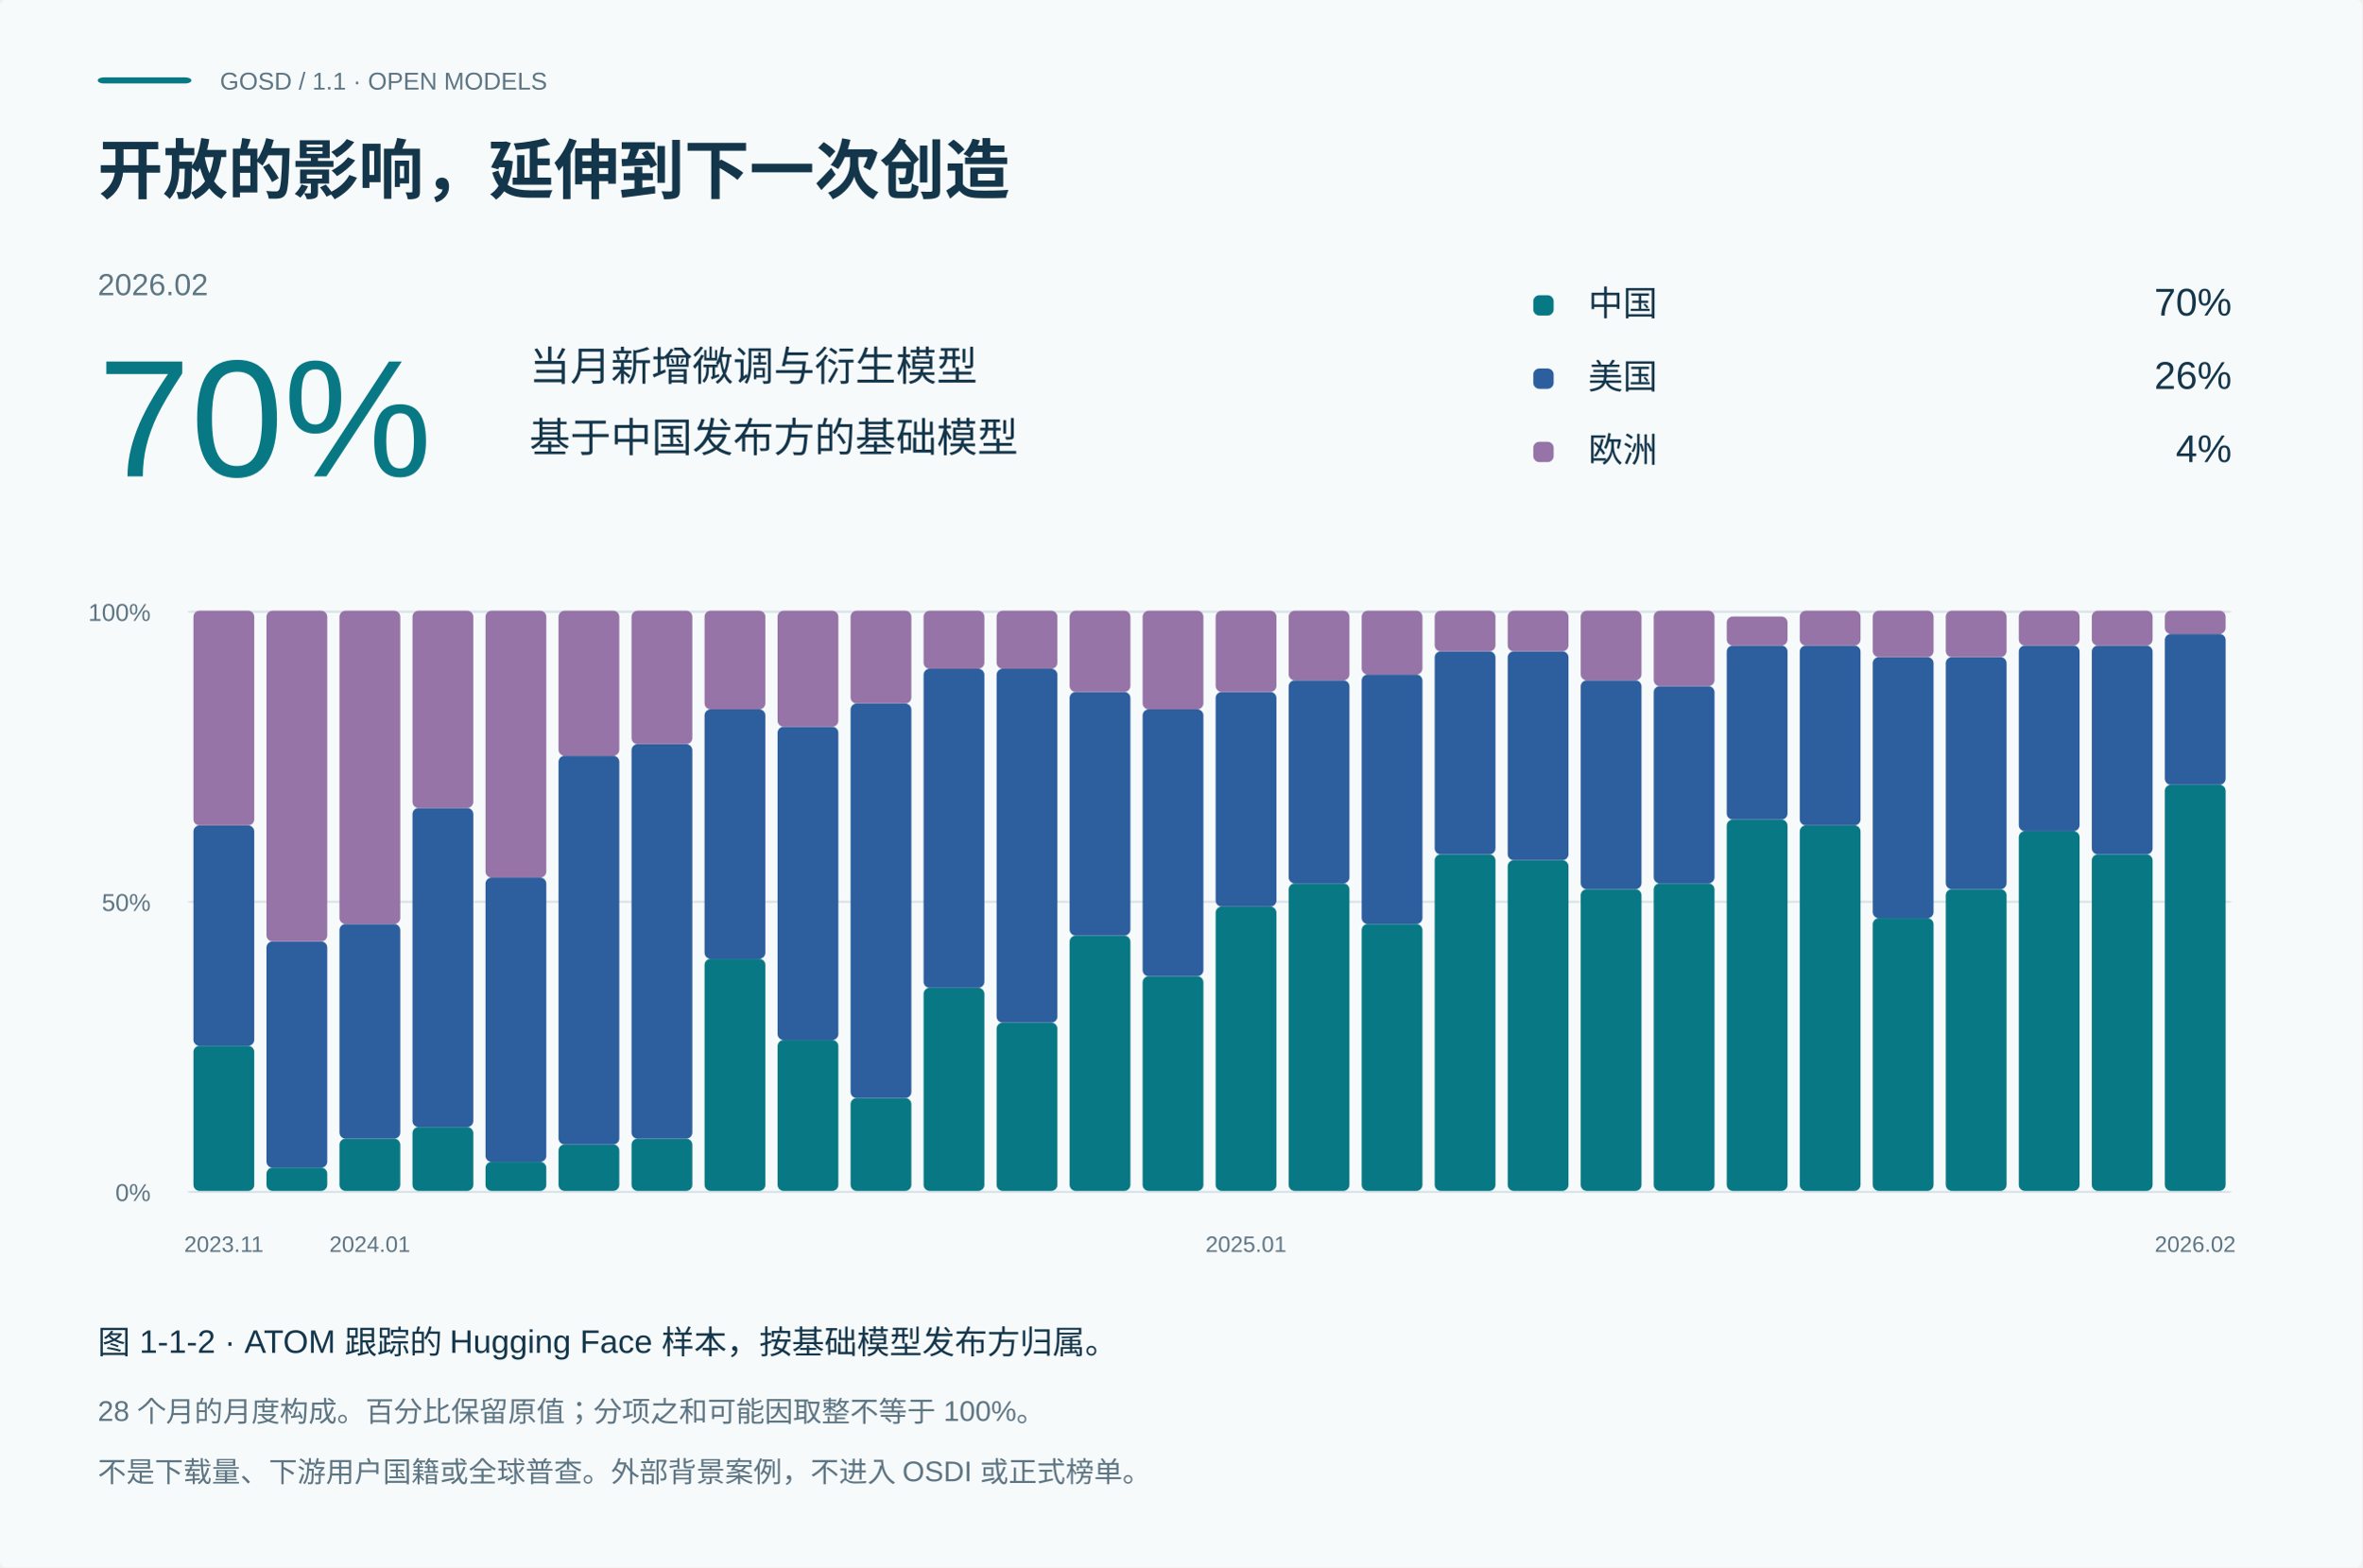
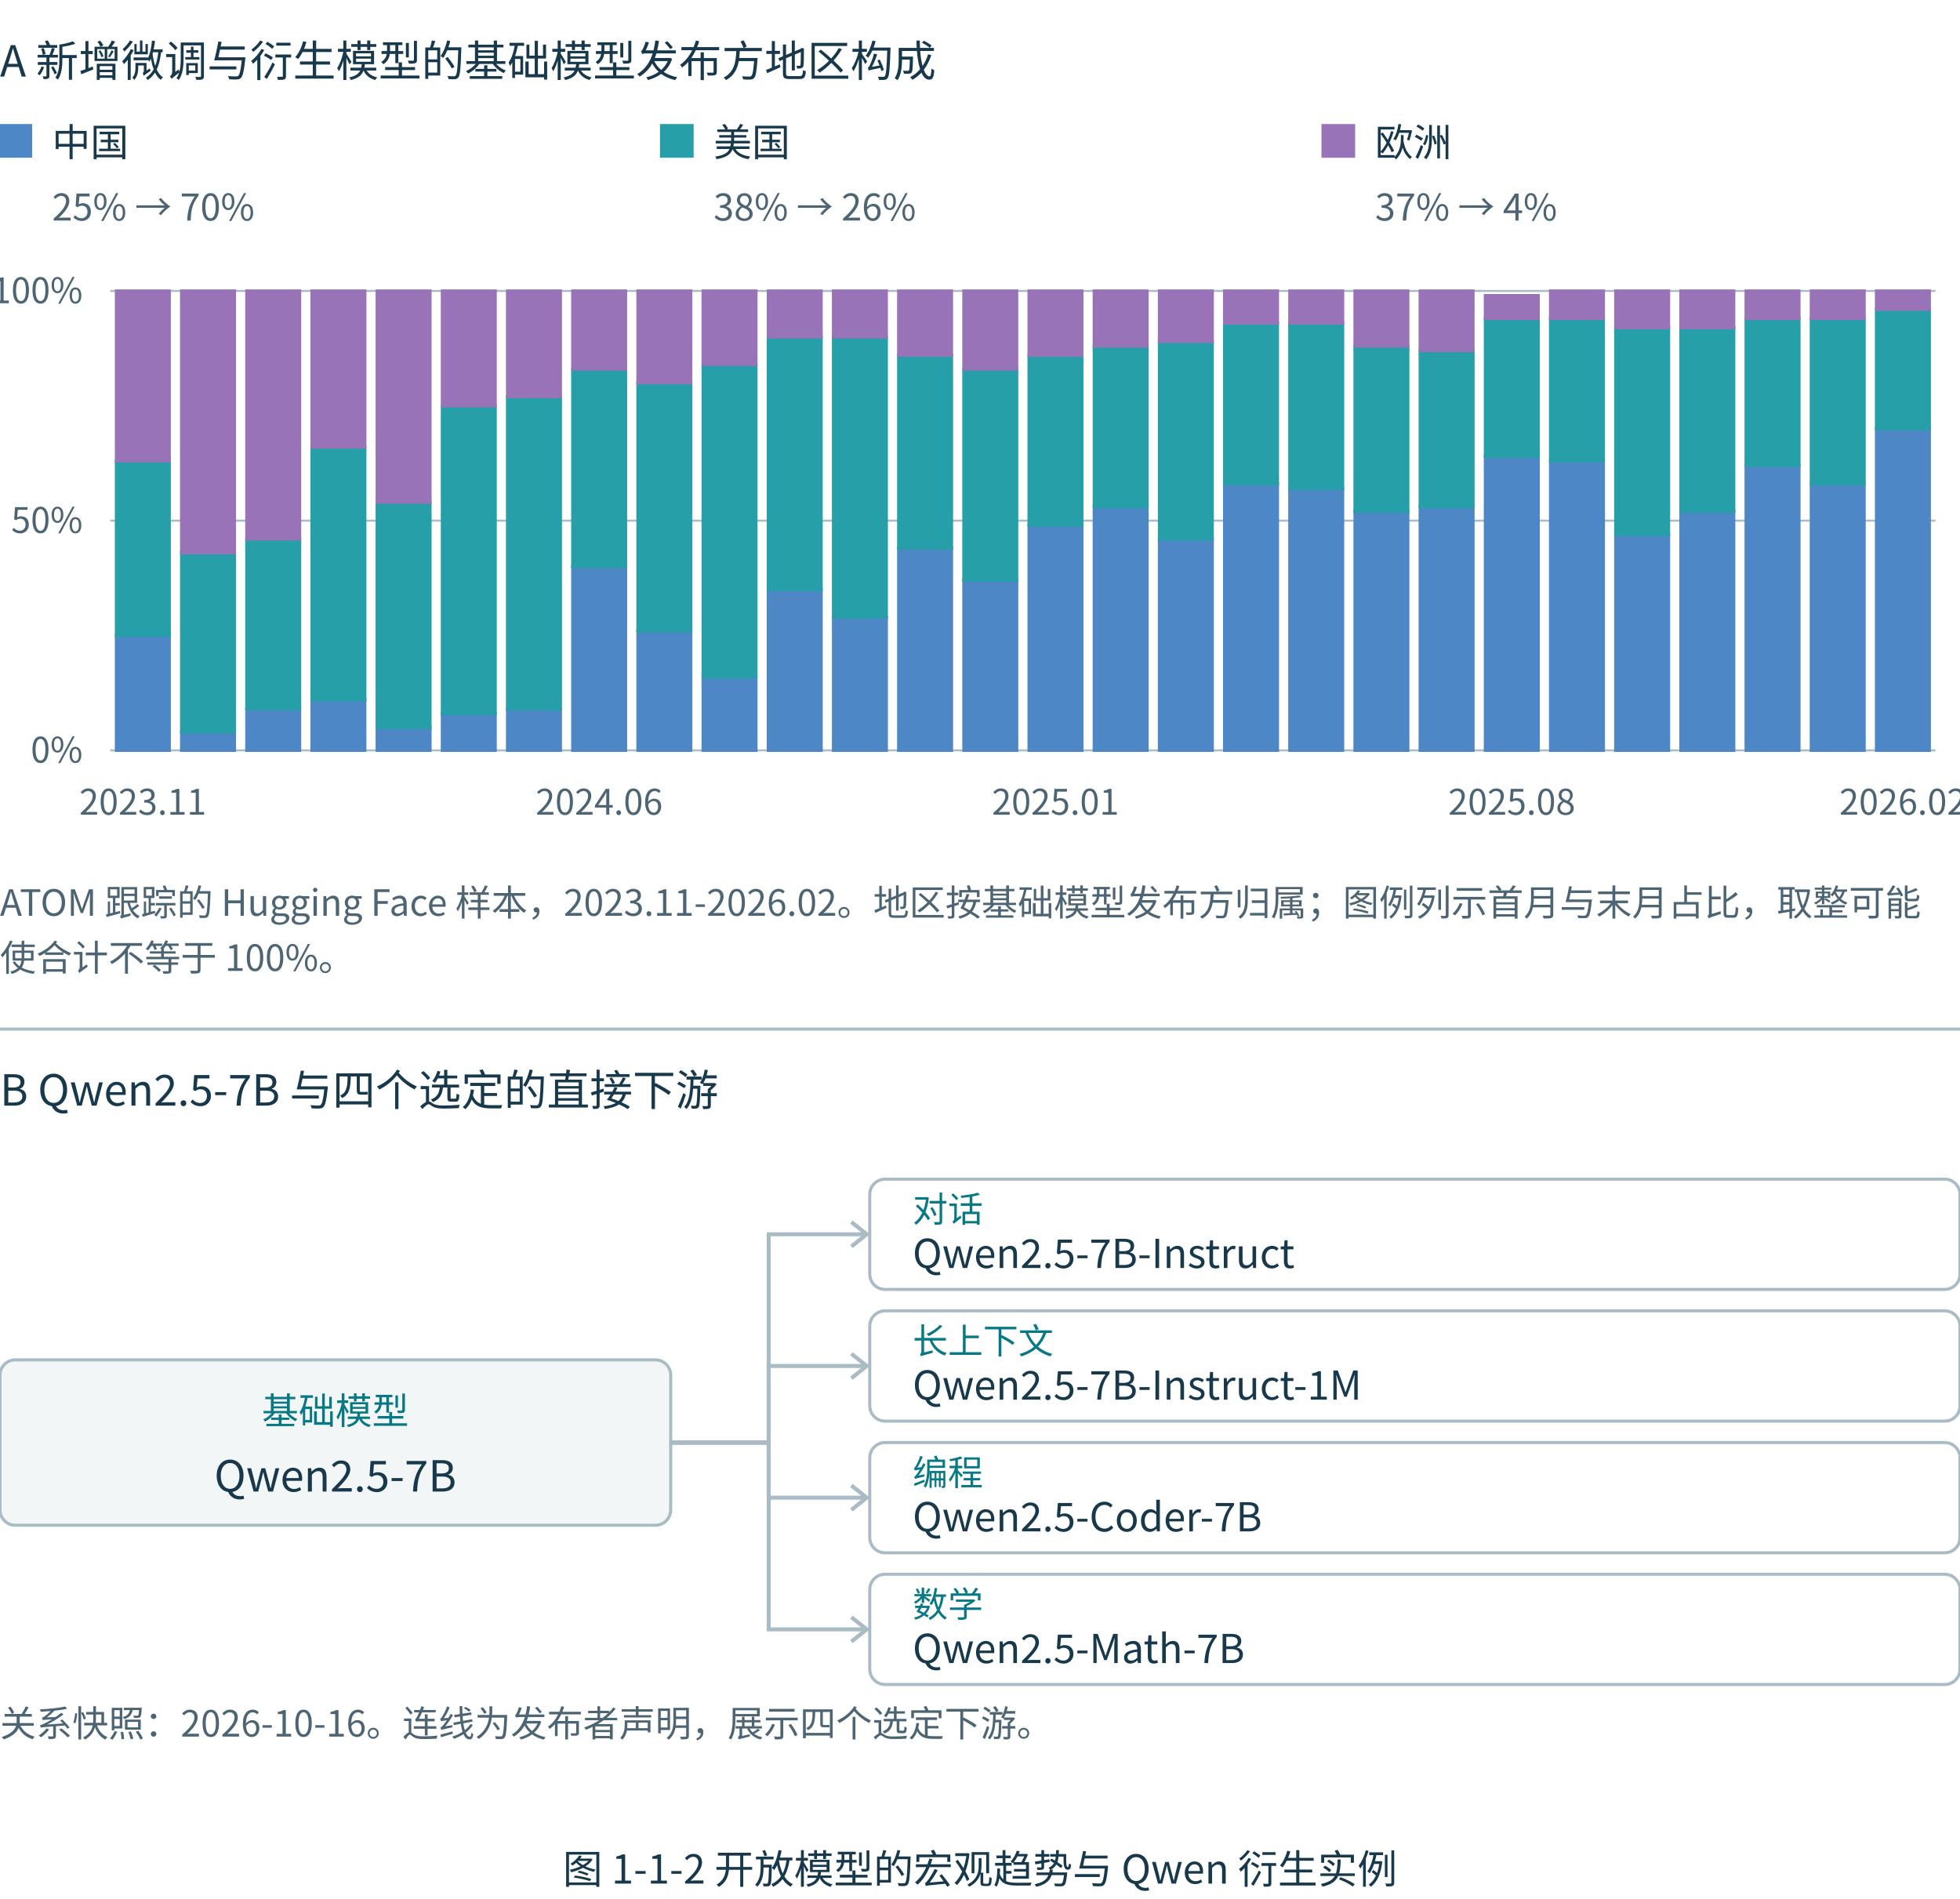
- <svg xmlns="http://www.w3.org/2000/svg" width="1160" height="770" viewBox="0 0 1160 770" role="img">
-   <g font-family="Noto Sans SC,Arial,sans-serif">
-     <rect x="0" y="0" width="1160" height="770" rx="3" fill="#f7fafb" stroke="none" stroke-width="1" />
-     <rect x="48" y="38" width="46" height="3" rx="3" fill="#087984" stroke="none" stroke-width="1" />
-     <text x="108" y="44" font-size="12" fill="#5d7583" font-weight="400" text-anchor="start">GOSD / 1.1 · OPEN MODELS</text>
-     <text x="48" y="95" font-size="32" fill="#14364b" font-weight="550" text-anchor="start">开放的影响，延伸到下一次创造</text>
-     <text x="48" y="145" font-size="15" fill="#5d7583" font-weight="400" text-anchor="start">2026.02</text>
-     <text x="48" y="234" font-size="82" fill="#087984" font-weight="500" text-anchor="start">70%</text>
-     <text x="260" y="187" font-size="20" fill="#14364b" font-weight="400" text-anchor="start">当月新增微调与衍生模型</text>
-     <text x="260" y="222" font-size="20" fill="#14364b" font-weight="400" text-anchor="start">基于中国发布方的基础模型</text>
-     <rect x="753" y="145" width="10" height="10" rx="3" fill="#087984" stroke="none" stroke-width="1" />
-     <text x="780" y="155" font-size="17" fill="#14364b" font-weight="400" text-anchor="start">中国</text>
-     <text x="1096" y="155" font-size="19" fill="#14364b" font-weight="400" text-anchor="end">70%</text>
-     <rect x="753" y="181" width="10" height="10" rx="3" fill="#2d5f9f" stroke="none" stroke-width="1" />
-     <text x="780" y="191" font-size="17" fill="#14364b" font-weight="400" text-anchor="start">美国</text>
-     <text x="1096" y="191" font-size="19" fill="#14364b" font-weight="400" text-anchor="end">26%</text>
-     <rect x="753" y="217" width="10" height="10" rx="3" fill="#9674a7" stroke="none" stroke-width="1" />
-     <text x="780" y="227" font-size="17" fill="#14364b" font-weight="400" text-anchor="start">欧洲</text>
-     <text x="1096" y="227" font-size="19" fill="#14364b" font-weight="400" text-anchor="end">4%</text>
-     <rect x="92" y="300.0" width="1004" height="1" rx="3" fill="#d7e2e7" stroke="none" stroke-width="1" />
-     <text x="74" y="305.0" font-size="12" fill="#5d7583" font-weight="400" text-anchor="end">100%</text>
-     <rect x="92" y="442.5" width="1004" height="1" rx="3" fill="#d7e2e7" stroke="none" stroke-width="1" />
-     <text x="74" y="447.5" font-size="12" fill="#5d7583" font-weight="400" text-anchor="end">50%</text>
-     <rect x="92" y="585.0" width="1004" height="1" rx="3" fill="#d7e2e7" stroke="none" stroke-width="1" />
-     <text x="74" y="590.0" font-size="12" fill="#5d7583" font-weight="400" text-anchor="end">0%</text>
-     <rect x="95.0" y="513.75" width="29.857" height="71.25" rx="3" fill="#087984" stroke="none" stroke-width="1" />
-     <rect x="95.0" y="405.45" width="29.857" height="108.3" rx="3" fill="#2d5f9f" stroke="none" stroke-width="1" />
-     <rect x="95.0" y="300.0" width="29.857" height="105.45" rx="3" fill="#9674a7" stroke="none" stroke-width="1" />
-     <rect x="130.857" y="573.6" width="29.857" height="11.4" rx="3" fill="#087984" stroke="none" stroke-width="1" />
-     <rect x="130.857" y="462.45" width="29.857" height="111.15" rx="3" fill="#2d5f9f" stroke="none" stroke-width="1" />
-     <rect x="130.857" y="300" width="29.857" height="162.45" rx="3" fill="#9674a7" stroke="none" stroke-width="1" />
-     <rect x="166.714" y="559.35" width="29.857" height="25.65" rx="3" fill="#087984" stroke="none" stroke-width="1" />
-     <rect x="166.714" y="453.9" width="29.857" height="105.45" rx="3" fill="#2d5f9f" stroke="none" stroke-width="1" />
-     <rect x="166.714" y="300.0" width="29.857" height="153.9" rx="3" fill="#9674a7" stroke="none" stroke-width="1" />
-     <rect x="202.571" y="553.65" width="29.857" height="31.35" rx="3" fill="#087984" stroke="none" stroke-width="1" />
-     <rect x="202.571" y="396.9" width="29.857" height="156.75" rx="3" fill="#2d5f9f" stroke="none" stroke-width="1" />
-     <rect x="202.571" y="300.0" width="29.857" height="96.9" rx="3" fill="#9674a7" stroke="none" stroke-width="1" />
-     <rect x="238.429" y="570.75" width="29.857" height="14.25" rx="3" fill="#087984" stroke="none" stroke-width="1" />
-     <rect x="238.429" y="431.1" width="29.857" height="139.65" rx="3" fill="#2d5f9f" stroke="none" stroke-width="1" />
-     <rect x="238.429" y="300.0" width="29.857" height="131.1" rx="3" fill="#9674a7" stroke="none" stroke-width="1" />
-     <rect x="274.286" y="562.2" width="29.857" height="22.8" rx="3" fill="#087984" stroke="none" stroke-width="1" />
-     <rect x="274.286" y="371.25" width="29.857" height="190.95" rx="3" fill="#2d5f9f" stroke="none" stroke-width="1" />
-     <rect x="274.286" y="300.0" width="29.857" height="71.25" rx="3" fill="#9674a7" stroke="none" stroke-width="1" />
-     <rect x="310.143" y="559.35" width="29.857" height="25.65" rx="3" fill="#087984" stroke="none" stroke-width="1" />
-     <rect x="310.143" y="365.55" width="29.857" height="193.8" rx="3" fill="#2d5f9f" stroke="none" stroke-width="1" />
-     <rect x="310.143" y="300.0" width="29.857" height="65.55" rx="3" fill="#9674a7" stroke="none" stroke-width="1" />
-     <rect x="346.0" y="471.0" width="29.857" height="114.0" rx="3" fill="#087984" stroke="none" stroke-width="1" />
-     <rect x="346.0" y="348.45" width="29.857" height="122.55" rx="3" fill="#2d5f9f" stroke="none" stroke-width="1" />
-     <rect x="346.0" y="300.0" width="29.857" height="48.45" rx="3" fill="#9674a7" stroke="none" stroke-width="1" />
-     <rect x="381.857" y="510.9" width="29.857" height="74.1" rx="3" fill="#087984" stroke="none" stroke-width="1" />
-     <rect x="381.857" y="357.0" width="29.857" height="153.9" rx="3" fill="#2d5f9f" stroke="none" stroke-width="1" />
-     <rect x="381.857" y="300.0" width="29.857" height="57.0" rx="3" fill="#9674a7" stroke="none" stroke-width="1" />
-     <rect x="417.714" y="539.4" width="29.857" height="45.6" rx="3" fill="#087984" stroke="none" stroke-width="1" />
-     <rect x="417.714" y="345.6" width="29.857" height="193.8" rx="3" fill="#2d5f9f" stroke="none" stroke-width="1" />
-     <rect x="417.714" y="300" width="29.857" height="45.6" rx="3" fill="#9674a7" stroke="none" stroke-width="1" />
-     <rect x="453.571" y="485.25" width="29.857" height="99.75" rx="3" fill="#087984" stroke="none" stroke-width="1" />
-     <rect x="453.571" y="328.5" width="29.857" height="156.75" rx="3" fill="#2d5f9f" stroke="none" stroke-width="1" />
-     <rect x="453.571" y="300.0" width="29.857" height="28.5" rx="3" fill="#9674a7" stroke="none" stroke-width="1" />
-     <rect x="489.429" y="502.35" width="29.857" height="82.65" rx="3" fill="#087984" stroke="none" stroke-width="1" />
-     <rect x="489.429" y="328.5" width="29.857" height="173.85" rx="3" fill="#2d5f9f" stroke="none" stroke-width="1" />
-     <rect x="489.429" y="300.0" width="29.857" height="28.5" rx="3" fill="#9674a7" stroke="none" stroke-width="1" />
-     <rect x="525.286" y="459.6" width="29.857" height="125.4" rx="3" fill="#087984" stroke="none" stroke-width="1" />
-     <rect x="525.286" y="339.9" width="29.857" height="119.7" rx="3" fill="#2d5f9f" stroke="none" stroke-width="1" />
-     <rect x="525.286" y="300.0" width="29.857" height="39.9" rx="3" fill="#9674a7" stroke="none" stroke-width="1" />
-     <rect x="561.143" y="479.55" width="29.857" height="105.45" rx="3" fill="#087984" stroke="none" stroke-width="1" />
-     <rect x="561.143" y="348.45" width="29.857" height="131.1" rx="3" fill="#2d5f9f" stroke="none" stroke-width="1" />
-     <rect x="561.143" y="300" width="29.857" height="48.45" rx="3" fill="#9674a7" stroke="none" stroke-width="1" />
-     <rect x="597.0" y="445.35" width="29.857" height="139.65" rx="3" fill="#087984" stroke="none" stroke-width="1" />
-     <rect x="597.0" y="339.9" width="29.857" height="105.45" rx="3" fill="#2d5f9f" stroke="none" stroke-width="1" />
-     <rect x="597.0" y="300.0" width="29.857" height="39.9" rx="3" fill="#9674a7" stroke="none" stroke-width="1" />
-     <rect x="632.857" y="433.95" width="29.857" height="151.05" rx="3" fill="#087984" stroke="none" stroke-width="1" />
-     <rect x="632.857" y="334.2" width="29.857" height="99.75" rx="3" fill="#2d5f9f" stroke="none" stroke-width="1" />
-     <rect x="632.857" y="300.0" width="29.857" height="34.2" rx="3" fill="#9674a7" stroke="none" stroke-width="1" />
-     <rect x="668.714" y="453.9" width="29.857" height="131.1" rx="3" fill="#087984" stroke="none" stroke-width="1" />
-     <rect x="668.714" y="331.35" width="29.857" height="122.55" rx="3" fill="#2d5f9f" stroke="none" stroke-width="1" />
-     <rect x="668.714" y="300" width="29.857" height="31.35" rx="3" fill="#9674a7" stroke="none" stroke-width="1" />
-     <rect x="704.571" y="419.7" width="29.857" height="165.3" rx="3" fill="#087984" stroke="none" stroke-width="1" />
-     <rect x="704.571" y="319.95" width="29.857" height="99.75" rx="3" fill="#2d5f9f" stroke="none" stroke-width="1" />
-     <rect x="704.571" y="300" width="29.857" height="19.95" rx="3" fill="#9674a7" stroke="none" stroke-width="1" />
-     <rect x="740.429" y="422.55" width="29.857" height="162.45" rx="3" fill="#087984" stroke="none" stroke-width="1" />
-     <rect x="740.429" y="319.95" width="29.857" height="102.6" rx="3" fill="#2d5f9f" stroke="none" stroke-width="1" />
-     <rect x="740.429" y="300" width="29.857" height="19.95" rx="3" fill="#9674a7" stroke="none" stroke-width="1" />
-     <rect x="776.286" y="436.8" width="29.857" height="148.2" rx="3" fill="#087984" stroke="none" stroke-width="1" />
-     <rect x="776.286" y="334.2" width="29.857" height="102.6" rx="3" fill="#2d5f9f" stroke="none" stroke-width="1" />
-     <rect x="776.286" y="300" width="29.857" height="34.2" rx="3" fill="#9674a7" stroke="none" stroke-width="1" />
-     <rect x="812.143" y="433.95" width="29.857" height="151.05" rx="3" fill="#087984" stroke="none" stroke-width="1" />
-     <rect x="812.143" y="337.05" width="29.857" height="96.9" rx="3" fill="#2d5f9f" stroke="none" stroke-width="1" />
-     <rect x="812.143" y="300" width="29.857" height="37.05" rx="3" fill="#9674a7" stroke="none" stroke-width="1" />
-     <rect x="848" y="402.6" width="29.857" height="182.4" rx="3" fill="#087984" stroke="none" stroke-width="1" />
-     <rect x="848" y="317.1" width="29.857" height="85.5" rx="3" fill="#2d5f9f" stroke="none" stroke-width="1" />
-     <rect x="848" y="302.85" width="29.857" height="14.25" rx="3" fill="#9674a7" stroke="none" stroke-width="1" />
-     <rect x="883.857" y="405.45" width="29.857" height="179.55" rx="3" fill="#087984" stroke="none" stroke-width="1" />
-     <rect x="883.857" y="317.1" width="29.857" height="88.35" rx="3" fill="#2d5f9f" stroke="none" stroke-width="1" />
-     <rect x="883.857" y="300.0" width="29.857" height="17.1" rx="3" fill="#9674a7" stroke="none" stroke-width="1" />
-     <rect x="919.714" y="451.05" width="29.857" height="133.95" rx="3" fill="#087984" stroke="none" stroke-width="1" />
-     <rect x="919.714" y="322.8" width="29.857" height="128.25" rx="3" fill="#2d5f9f" stroke="none" stroke-width="1" />
-     <rect x="919.714" y="300.0" width="29.857" height="22.8" rx="3" fill="#9674a7" stroke="none" stroke-width="1" />
-     <rect x="955.571" y="436.8" width="29.857" height="148.2" rx="3" fill="#087984" stroke="none" stroke-width="1" />
-     <rect x="955.571" y="322.8" width="29.857" height="114.0" rx="3" fill="#2d5f9f" stroke="none" stroke-width="1" />
-     <rect x="955.571" y="300" width="29.857" height="22.8" rx="3" fill="#9674a7" stroke="none" stroke-width="1" />
-     <rect x="991.429" y="408.3" width="29.857" height="176.7" rx="3" fill="#087984" stroke="none" stroke-width="1" />
-     <rect x="991.429" y="317.1" width="29.857" height="91.2" rx="3" fill="#2d5f9f" stroke="none" stroke-width="1" />
-     <rect x="991.429" y="300.0" width="29.857" height="17.1" rx="3" fill="#9674a7" stroke="none" stroke-width="1" />
-     <rect x="1027.286" y="419.7" width="29.857" height="165.3" rx="3" fill="#087984" stroke="none" stroke-width="1" />
-     <rect x="1027.286" y="317.1" width="29.857" height="102.6" rx="3" fill="#2d5f9f" stroke="none" stroke-width="1" />
-     <rect x="1027.286" y="300.0" width="29.857" height="17.1" rx="3" fill="#9674a7" stroke="none" stroke-width="1" />
-     <rect x="1063.143" y="385.5" width="29.857" height="199.5" rx="3" fill="#087984" stroke="none" stroke-width="1" />
-     <rect x="1063.143" y="311.4" width="29.857" height="74.1" rx="3" fill="#2d5f9f" stroke="none" stroke-width="1" />
-     <rect x="1063.143" y="300.0" width="29.857" height="11.4" rx="3" fill="#9674a7" stroke="none" stroke-width="1" />
-     <text x="109.929" y="615" font-size="11" fill="#5d7583" font-weight="400" text-anchor="middle">2023.11</text>
-     <text x="181.643" y="615" font-size="11" fill="#5d7583" font-weight="400" text-anchor="middle">2024.01</text>
-     <text x="611.929" y="615" font-size="11" fill="#5d7583" font-weight="400" text-anchor="middle">2025.01</text>
-     <text x="1078.071" y="615" font-size="11" fill="#5d7583" font-weight="400" text-anchor="middle">2026.02</text>
-     <text x="48" y="665" font-size="16" fill="#14364b" font-weight="400" text-anchor="start">图 1-1-2 · ATOM 跟踪的 Hugging Face 样本，按基础模型发布方归属。</text>
-     <text x="48" y="698" font-size="14" fill="#5d7583" font-weight="400" text-anchor="start">28 个月的月度构成。百分比保留原值；分项之和可能因取整不等于 100%。</text>
-     <text x="48" y="728" font-size="14" fill="#5d7583" font-weight="400" text-anchor="start">不是下载量、下游用户国籍或全球普查。外部背景案例，不进入 OSDI 或正式榜单。</text>
+ <svg xmlns="http://www.w3.org/2000/svg" width="640" height="620" viewBox="0 0 640 620" role="img">
+   <rect width="640" height="620" fill="white" />
+   <g font-family="Noto Sans CJK SC,Noto Sans SC,sans-serif">
+     <text x="0" y="25" font-size="14" fill="#18394c" text-anchor="start">A  新增微调与衍生模型的基础模型发布方地区构成</text>
+     <rect x="0" y="41" width="10" height="10" rx="0" fill="#4E87C5" stroke="#4E87C5" />
+     <text x="17" y="51" font-size="12.5" fill="#18394c" text-anchor="start">中国</text>
+     <text x="17" y="72" font-size="12" fill="#4d6573" text-anchor="start">25% → 70%</text>
+     <rect x="216" y="41" width="10" height="10" rx="0" fill="#279FA9" stroke="#279FA9" />
+     <text x="233" y="51" font-size="12.5" fill="#18394c" text-anchor="start">美国</text>
+     <text x="233" y="72" font-size="12" fill="#4d6573" text-anchor="start">38% → 26%</text>
+     <rect x="432" y="41" width="10" height="10" rx="0" fill="#9973B7" stroke="#9973B7" />
+     <text x="449" y="51" font-size="12.5" fill="#18394c" text-anchor="start">欧洲</text>
+     <text x="449" y="72" font-size="12" fill="#4d6573" text-anchor="start">37% → 4%</text>
+     <path d="M36 245.0 L632 245.0" fill="none" stroke="#a9bbc4" stroke-width="0.65" />
+     <text x="27" y="249.0" font-size="11.5" fill="#4d6573" text-anchor="end">0%</text>
+     <path d="M36 170.0 L632 170.0" fill="none" stroke="#a9bbc4" stroke-width="0.65" />
+     <text x="27" y="174.0" font-size="11.5" fill="#4d6573" text-anchor="end">50%</text>
+     <path d="M36 95.0 L632 95.0" fill="none" stroke="#a9bbc4" stroke-width="0.65" />
+     <text x="27" y="99.0" font-size="11.5" fill="#4d6573" text-anchor="end">100%</text>
+     <rect x="38.0" y="207.5" width="17.286" height="37.5" rx="0" fill="#4E87C5" stroke="#4E87C5" />
+     <rect x="38.0" y="150.5" width="17.286" height="57.0" rx="0" fill="#279FA9" stroke="#279FA9" />
+     <rect x="38.0" y="95.0" width="17.286" height="55.5" rx="0" fill="#9973B7" stroke="#9973B7" />
+     <rect x="59.286" y="239.0" width="17.286" height="6.0" rx="0" fill="#4E87C5" stroke="#4E87C5" />
+     <rect x="59.286" y="180.5" width="17.286" height="58.5" rx="0" fill="#279FA9" stroke="#279FA9" />
+     <rect x="59.286" y="95.0" width="17.286" height="85.5" rx="0" fill="#9973B7" stroke="#9973B7" />
+     <rect x="80.571" y="231.5" width="17.286" height="13.5" rx="0" fill="#4E87C5" stroke="#4E87C5" />
+     <rect x="80.571" y="176.0" width="17.286" height="55.5" rx="0" fill="#279FA9" stroke="#279FA9" />
+     <rect x="80.571" y="95.0" width="17.286" height="81.0" rx="0" fill="#9973B7" stroke="#9973B7" />
+     <rect x="101.857" y="228.5" width="17.286" height="16.5" rx="0" fill="#4E87C5" stroke="#4E87C5" />
+     <rect x="101.857" y="146.0" width="17.286" height="82.5" rx="0" fill="#279FA9" stroke="#279FA9" />
+     <rect x="101.857" y="95.0" width="17.286" height="51.0" rx="0" fill="#9973B7" stroke="#9973B7" />
+     <rect x="123.143" y="237.5" width="17.286" height="7.5" rx="0" fill="#4E87C5" stroke="#4E87C5" />
+     <rect x="123.143" y="164.0" width="17.286" height="73.5" rx="0" fill="#279FA9" stroke="#279FA9" />
+     <rect x="123.143" y="95.0" width="17.286" height="69.0" rx="0" fill="#9973B7" stroke="#9973B7" />
+     <rect x="144.429" y="233.0" width="17.286" height="12.0" rx="0" fill="#4E87C5" stroke="#4E87C5" />
+     <rect x="144.429" y="132.5" width="17.286" height="100.5" rx="0" fill="#279FA9" stroke="#279FA9" />
+     <rect x="144.429" y="95.0" width="17.286" height="37.5" rx="0" fill="#9973B7" stroke="#9973B7" />
+     <rect x="165.714" y="231.5" width="17.286" height="13.5" rx="0" fill="#4E87C5" stroke="#4E87C5" />
+     <rect x="165.714" y="129.5" width="17.286" height="102.0" rx="0" fill="#279FA9" stroke="#279FA9" />
+     <rect x="165.714" y="95.0" width="17.286" height="34.5" rx="0" fill="#9973B7" stroke="#9973B7" />
+     <rect x="187.0" y="185.0" width="17.286" height="60.0" rx="0" fill="#4E87C5" stroke="#4E87C5" />
+     <rect x="187.0" y="120.5" width="17.286" height="64.5" rx="0" fill="#279FA9" stroke="#279FA9" />
+     <rect x="187.0" y="95.0" width="17.286" height="25.5" rx="0" fill="#9973B7" stroke="#9973B7" />
+     <rect x="208.286" y="206.0" width="17.286" height="39.0" rx="0" fill="#4E87C5" stroke="#4E87C5" />
+     <rect x="208.286" y="125.0" width="17.286" height="81.0" rx="0" fill="#279FA9" stroke="#279FA9" />
+     <rect x="208.286" y="95.0" width="17.286" height="30.0" rx="0" fill="#9973B7" stroke="#9973B7" />
+     <rect x="229.571" y="221.0" width="17.286" height="24.0" rx="0" fill="#4E87C5" stroke="#4E87C5" />
+     <rect x="229.571" y="119.0" width="17.286" height="102.0" rx="0" fill="#279FA9" stroke="#279FA9" />
+     <rect x="229.571" y="95.0" width="17.286" height="24.0" rx="0" fill="#9973B7" stroke="#9973B7" />
+     <rect x="250.857" y="192.5" width="17.286" height="52.5" rx="0" fill="#4E87C5" stroke="#4E87C5" />
+     <rect x="250.857" y="110.0" width="17.286" height="82.5" rx="0" fill="#279FA9" stroke="#279FA9" />
+     <rect x="250.857" y="95.0" width="17.286" height="15.0" rx="0" fill="#9973B7" stroke="#9973B7" />
+     <rect x="272.143" y="201.5" width="17.286" height="43.5" rx="0" fill="#4E87C5" stroke="#4E87C5" />
+     <rect x="272.143" y="110.0" width="17.286" height="91.5" rx="0" fill="#279FA9" stroke="#279FA9" />
+     <rect x="272.143" y="95.0" width="17.286" height="15.0" rx="0" fill="#9973B7" stroke="#9973B7" />
+     <rect x="293.429" y="179.0" width="17.286" height="66.0" rx="0" fill="#4E87C5" stroke="#4E87C5" />
+     <rect x="293.429" y="116.0" width="17.286" height="63.0" rx="0" fill="#279FA9" stroke="#279FA9" />
+     <rect x="293.429" y="95.0" width="17.286" height="21.0" rx="0" fill="#9973B7" stroke="#9973B7" />
+     <rect x="314.714" y="189.5" width="17.286" height="55.5" rx="0" fill="#4E87C5" stroke="#4E87C5" />
+     <rect x="314.714" y="120.5" width="17.286" height="69.0" rx="0" fill="#279FA9" stroke="#279FA9" />
+     <rect x="314.714" y="95.0" width="17.286" height="25.5" rx="0" fill="#9973B7" stroke="#9973B7" />
+     <rect x="336.0" y="171.5" width="17.286" height="73.5" rx="0" fill="#4E87C5" stroke="#4E87C5" />
+     <rect x="336.0" y="116.0" width="17.286" height="55.5" rx="0" fill="#279FA9" stroke="#279FA9" />
+     <rect x="336.0" y="95.0" width="17.286" height="21.0" rx="0" fill="#9973B7" stroke="#9973B7" />
+     <rect x="357.286" y="165.5" width="17.286" height="79.5" rx="0" fill="#4E87C5" stroke="#4E87C5" />
+     <rect x="357.286" y="113.0" width="17.286" height="52.5" rx="0" fill="#279FA9" stroke="#279FA9" />
+     <rect x="357.286" y="95.0" width="17.286" height="18.0" rx="0" fill="#9973B7" stroke="#9973B7" />
+     <rect x="378.571" y="176.0" width="17.286" height="69.0" rx="0" fill="#4E87C5" stroke="#4E87C5" />
+     <rect x="378.571" y="111.5" width="17.286" height="64.5" rx="0" fill="#279FA9" stroke="#279FA9" />
+     <rect x="378.571" y="95.0" width="17.286" height="16.5" rx="0" fill="#9973B7" stroke="#9973B7" />
+     <rect x="399.857" y="158.0" width="17.286" height="87.0" rx="0" fill="#4E87C5" stroke="#4E87C5" />
+     <rect x="399.857" y="105.5" width="17.286" height="52.5" rx="0" fill="#279FA9" stroke="#279FA9" />
+     <rect x="399.857" y="95.0" width="17.286" height="10.5" rx="0" fill="#9973B7" stroke="#9973B7" />
+     <rect x="421.143" y="159.5" width="17.286" height="85.5" rx="0" fill="#4E87C5" stroke="#4E87C5" />
+     <rect x="421.143" y="105.5" width="17.286" height="54.0" rx="0" fill="#279FA9" stroke="#279FA9" />
+     <rect x="421.143" y="95.0" width="17.286" height="10.5" rx="0" fill="#9973B7" stroke="#9973B7" />
+     <rect x="442.429" y="167.0" width="17.286" height="78.0" rx="0" fill="#4E87C5" stroke="#4E87C5" />
+     <rect x="442.429" y="113.0" width="17.286" height="54.0" rx="0" fill="#279FA9" stroke="#279FA9" />
+     <rect x="442.429" y="95.0" width="17.286" height="18.0" rx="0" fill="#9973B7" stroke="#9973B7" />
+     <rect x="463.714" y="165.5" width="17.286" height="79.5" rx="0" fill="#4E87C5" stroke="#4E87C5" />
+     <rect x="463.714" y="114.5" width="17.286" height="51.0" rx="0" fill="#279FA9" stroke="#279FA9" />
+     <rect x="463.714" y="95.0" width="17.286" height="19.5" rx="0" fill="#9973B7" stroke="#9973B7" />
+     <rect x="485.0" y="149.0" width="17.286" height="96.0" rx="0" fill="#4E87C5" stroke="#4E87C5" />
+     <rect x="485.0" y="104.0" width="17.286" height="45.0" rx="0" fill="#279FA9" stroke="#279FA9" />
+     <rect x="485.0" y="96.5" width="17.286" height="7.5" rx="0" fill="#9973B7" stroke="#9973B7" />
+     <rect x="506.286" y="150.5" width="17.286" height="94.5" rx="0" fill="#4E87C5" stroke="#4E87C5" />
+     <rect x="506.286" y="104.0" width="17.286" height="46.5" rx="0" fill="#279FA9" stroke="#279FA9" />
+     <rect x="506.286" y="95.0" width="17.286" height="9.0" rx="0" fill="#9973B7" stroke="#9973B7" />
+     <rect x="527.571" y="174.5" width="17.286" height="70.5" rx="0" fill="#4E87C5" stroke="#4E87C5" />
+     <rect x="527.571" y="107.0" width="17.286" height="67.5" rx="0" fill="#279FA9" stroke="#279FA9" />
+     <rect x="527.571" y="95.0" width="17.286" height="12.0" rx="0" fill="#9973B7" stroke="#9973B7" />
+     <rect x="548.857" y="167.0" width="17.286" height="78.0" rx="0" fill="#4E87C5" stroke="#4E87C5" />
+     <rect x="548.857" y="107.0" width="17.286" height="60.0" rx="0" fill="#279FA9" stroke="#279FA9" />
+     <rect x="548.857" y="95.0" width="17.286" height="12.0" rx="0" fill="#9973B7" stroke="#9973B7" />
+     <rect x="570.143" y="152.0" width="17.286" height="93.0" rx="0" fill="#4E87C5" stroke="#4E87C5" />
+     <rect x="570.143" y="104.0" width="17.286" height="48.0" rx="0" fill="#279FA9" stroke="#279FA9" />
+     <rect x="570.143" y="95.0" width="17.286" height="9.0" rx="0" fill="#9973B7" stroke="#9973B7" />
+     <rect x="591.429" y="158.0" width="17.286" height="87.0" rx="0" fill="#4E87C5" stroke="#4E87C5" />
+     <rect x="591.429" y="104.0" width="17.286" height="54.0" rx="0" fill="#279FA9" stroke="#279FA9" />
+     <rect x="591.429" y="95.0" width="17.286" height="9.0" rx="0" fill="#9973B7" stroke="#9973B7" />
+     <rect x="612.714" y="140.0" width="17.286" height="105.0" rx="0" fill="#4E87C5" stroke="#4E87C5" />
+     <rect x="612.714" y="101.0" width="17.286" height="39.0" rx="0" fill="#279FA9" stroke="#279FA9" />
+     <rect x="612.714" y="95.0" width="17.286" height="6.0" rx="0" fill="#9973B7" stroke="#9973B7" />
+     <text x="46.643" y="266" font-size="11.5" fill="#4d6573" text-anchor="middle">2023.11</text>
+     <text x="195.643" y="266" font-size="11.5" fill="#4d6573" text-anchor="middle">2024.06</text>
+     <text x="344.643" y="266" font-size="11.5" fill="#4d6573" text-anchor="middle">2025.01</text>
+     <text x="493.643" y="266" font-size="11.5" fill="#4d6573" text-anchor="middle">2025.08</text>
+     <text x="621.357" y="266" font-size="11.5" fill="#4d6573" text-anchor="middle">2026.02</text>
+     <text x="0" y="299" font-size="11.8" fill="#4d6573" text-anchor="start">ATOM 跟踪的 Hugging Face 样本，2023.11-2026.02。地区按基础模型发布方归属；图例列示首月与末月占比，取整可能</text>
+     <text x="0" y="317" font-size="11.8" fill="#4d6573" text-anchor="start">使合计不等于 100%。</text>
+     <path d="M0 336 L640 336" fill="none" stroke="#a9bbc4" stroke-width="1" />
+     <text x="0" y="361" font-size="14" fill="#18394c" text-anchor="start">B  Qwen2.5-7B 与四个选定的直接下游</text>
+     <rect x="0" y="444" width="219" height="54" rx="5" fill="#f2f6f7" stroke="#a9bbc4" />
+     <text x="109.5" y="465" font-size="12" fill="#087984" text-anchor="middle">基础模型</text>
+     <text x="109.5" y="487" font-size="14" fill="#18394c" text-anchor="middle">Qwen2.5-7B</text>
+     <path d="M219 471 L251 471 L251 403 L283 403" fill="none" stroke="#a9bbc4" stroke-width="1.3" />
+     <path d="M278 399 L283 403 L278 407" fill="none" stroke="#a9bbc4" stroke-width="1.3" />
+     <rect x="284" y="385" width="356" height="36" rx="5" fill="#ffffff" stroke="#a9bbc4" />
+     <text x="298" y="399" font-size="11.5" fill="#087984" text-anchor="start">对话</text>
+     <text x="298" y="414" font-size="13" fill="#18394c" text-anchor="start">Qwen2.5-7B-Instruct</text>
+     <path d="M219 471 L251 471 L251 446 L283 446" fill="none" stroke="#a9bbc4" stroke-width="1.3" />
+     <path d="M278 442 L283 446 L278 450" fill="none" stroke="#a9bbc4" stroke-width="1.3" />
+     <rect x="284" y="428" width="356" height="36" rx="5" fill="#ffffff" stroke="#a9bbc4" />
+     <text x="298" y="442" font-size="11.5" fill="#087984" text-anchor="start">长上下文</text>
+     <text x="298" y="457" font-size="13" fill="#18394c" text-anchor="start">Qwen2.5-7B-Instruct-1M</text>
+     <path d="M219 471 L251 471 L251 489 L283 489" fill="none" stroke="#a9bbc4" stroke-width="1.3" />
+     <path d="M278 485 L283 489 L278 493" fill="none" stroke="#a9bbc4" stroke-width="1.3" />
+     <rect x="284" y="471" width="356" height="36" rx="5" fill="#ffffff" stroke="#a9bbc4" />
+     <text x="298" y="485" font-size="11.5" fill="#087984" text-anchor="start">编程</text>
+     <text x="298" y="500" font-size="13" fill="#18394c" text-anchor="start">Qwen2.5-Coder-7B</text>
+     <path d="M219 471 L251 471 L251 532 L283 532" fill="none" stroke="#a9bbc4" stroke-width="1.3" />
+     <path d="M278 528 L283 532 L278 536" fill="none" stroke="#a9bbc4" stroke-width="1.3" />
+     <rect x="284" y="514" width="356" height="36" rx="5" fill="#ffffff" stroke="#a9bbc4" />
+     <text x="298" y="528" font-size="11.5" fill="#087984" text-anchor="start">数学</text>
+     <text x="298" y="543" font-size="13" fill="#18394c" text-anchor="start">Qwen2.5-Math-7B</text>
+     <text x="0" y="567" font-size="11.8" fill="#4d6573" text-anchor="start">关系快照：2026-10-16。连线为发布者声明，展示四个选定下游。</text>
+     <text x="320" y="615" font-size="13" fill="#18394c" text-anchor="middle">图 1-1-2  开放模型的宏观趋势与 Qwen 衍生实例</text>
  </g>
</svg>
